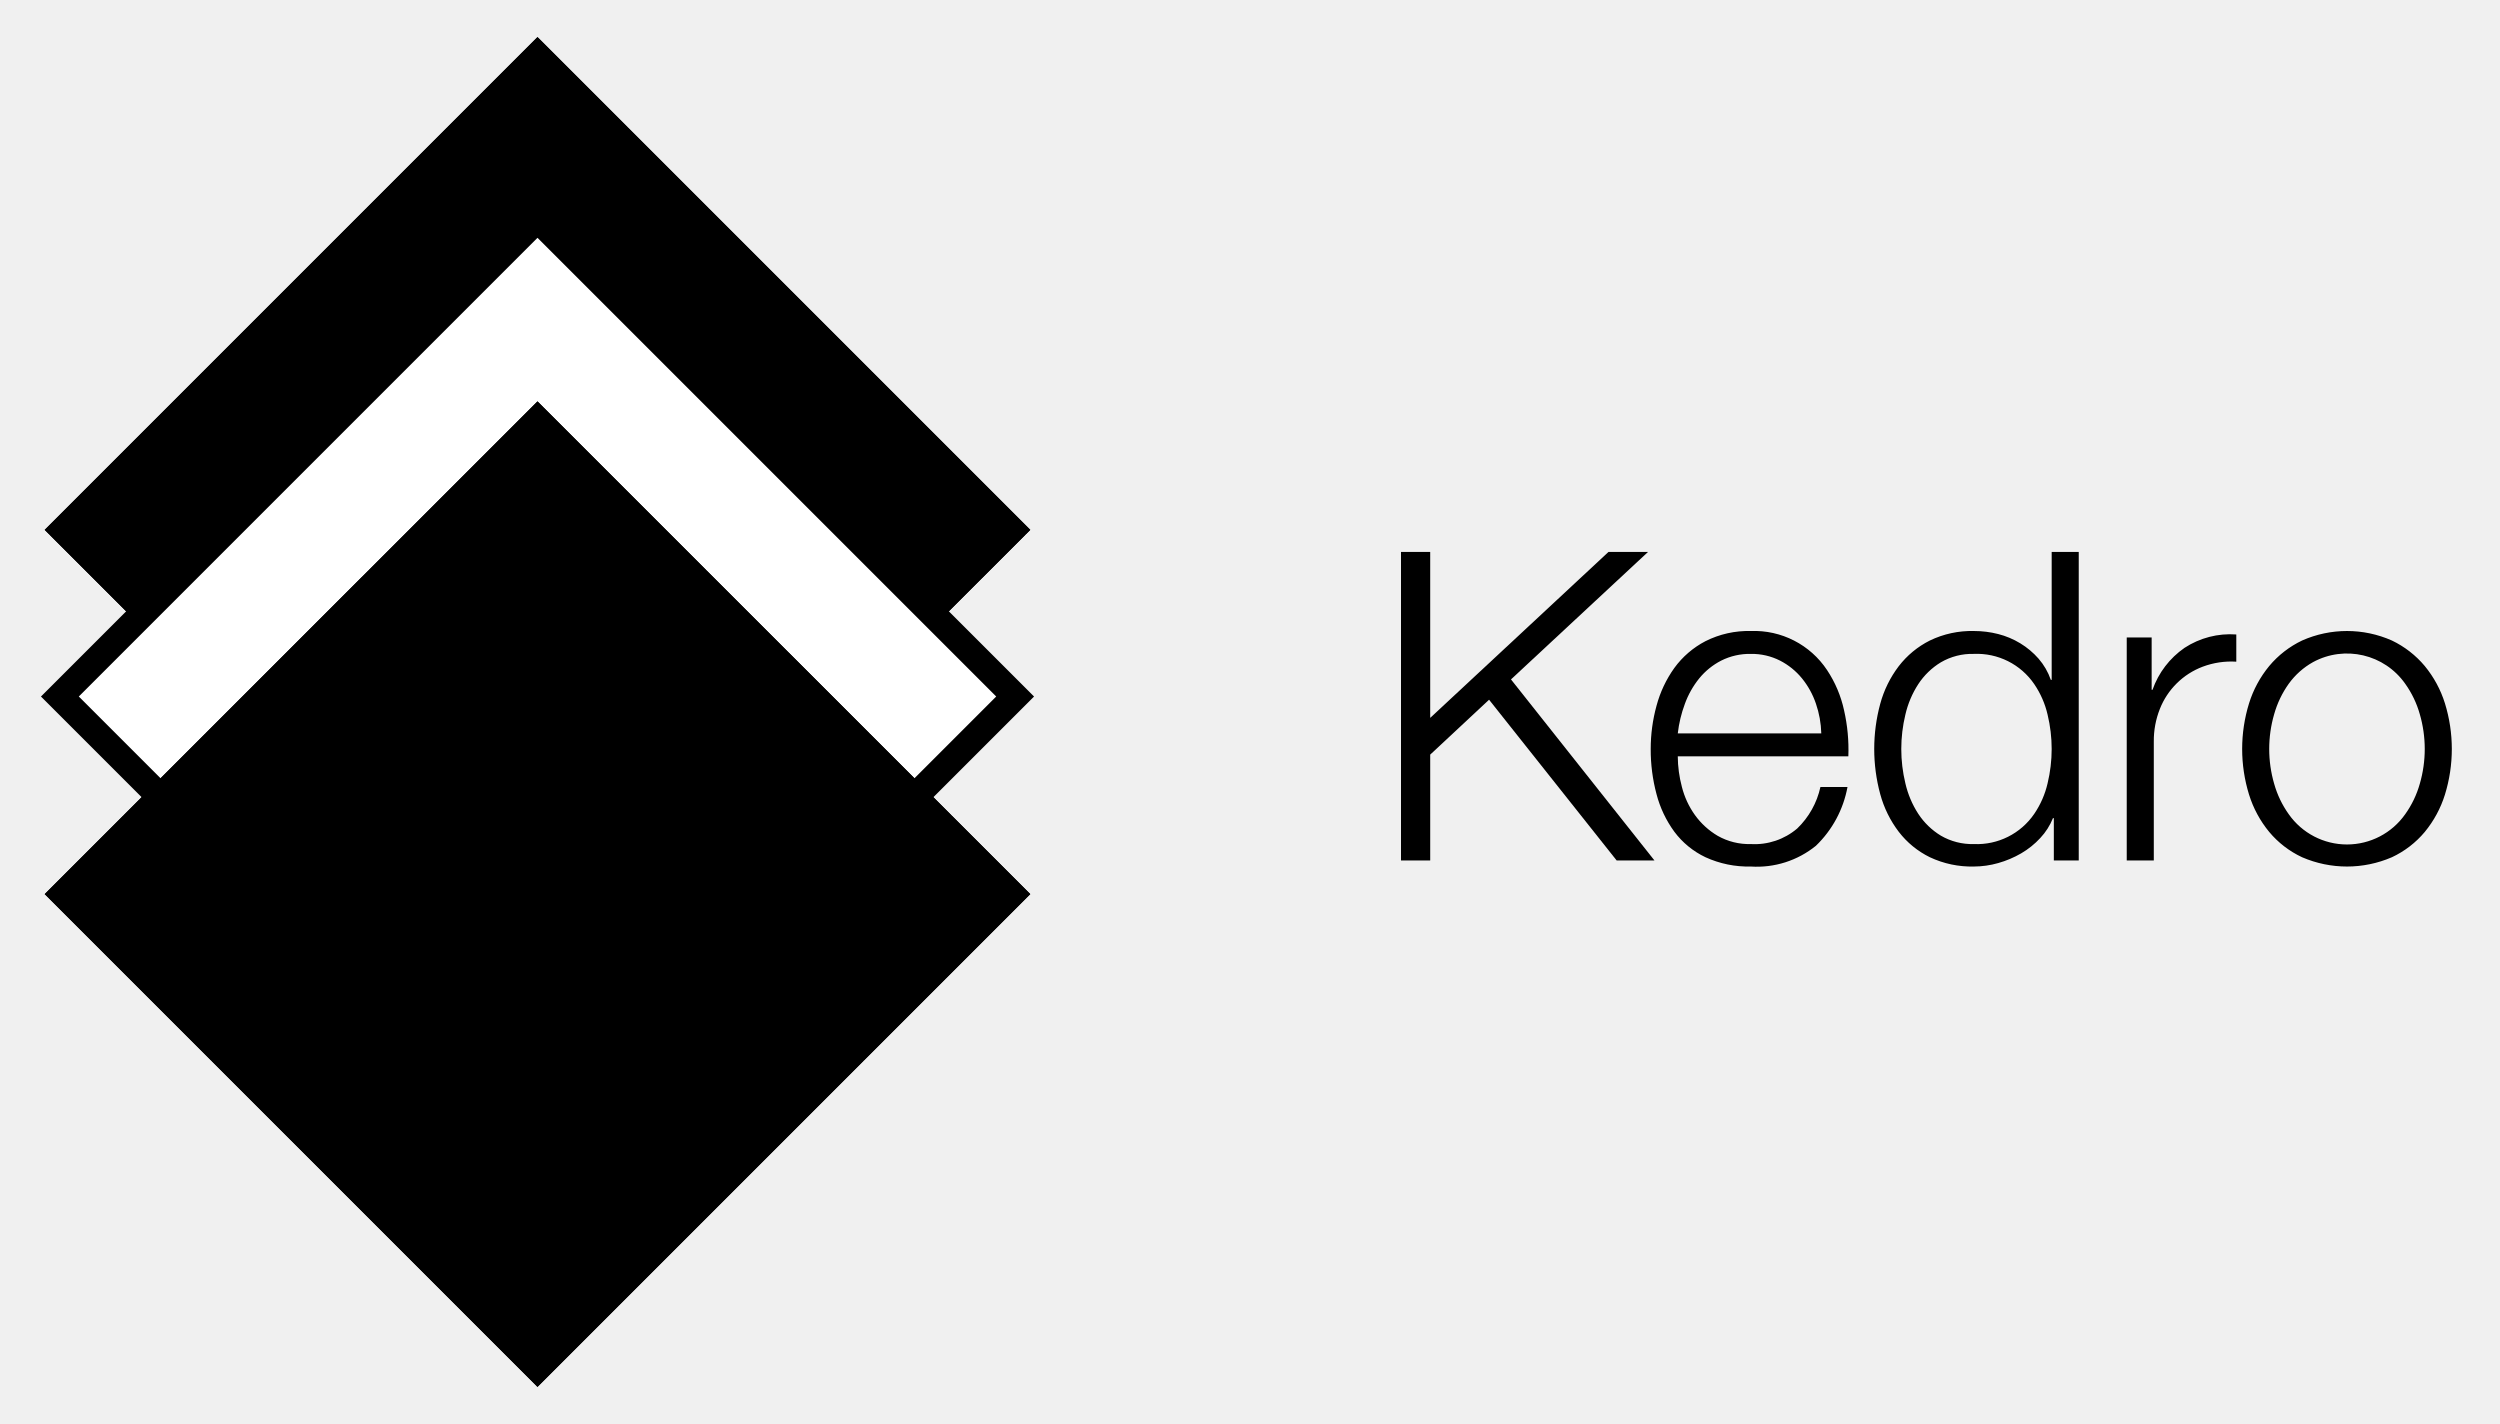
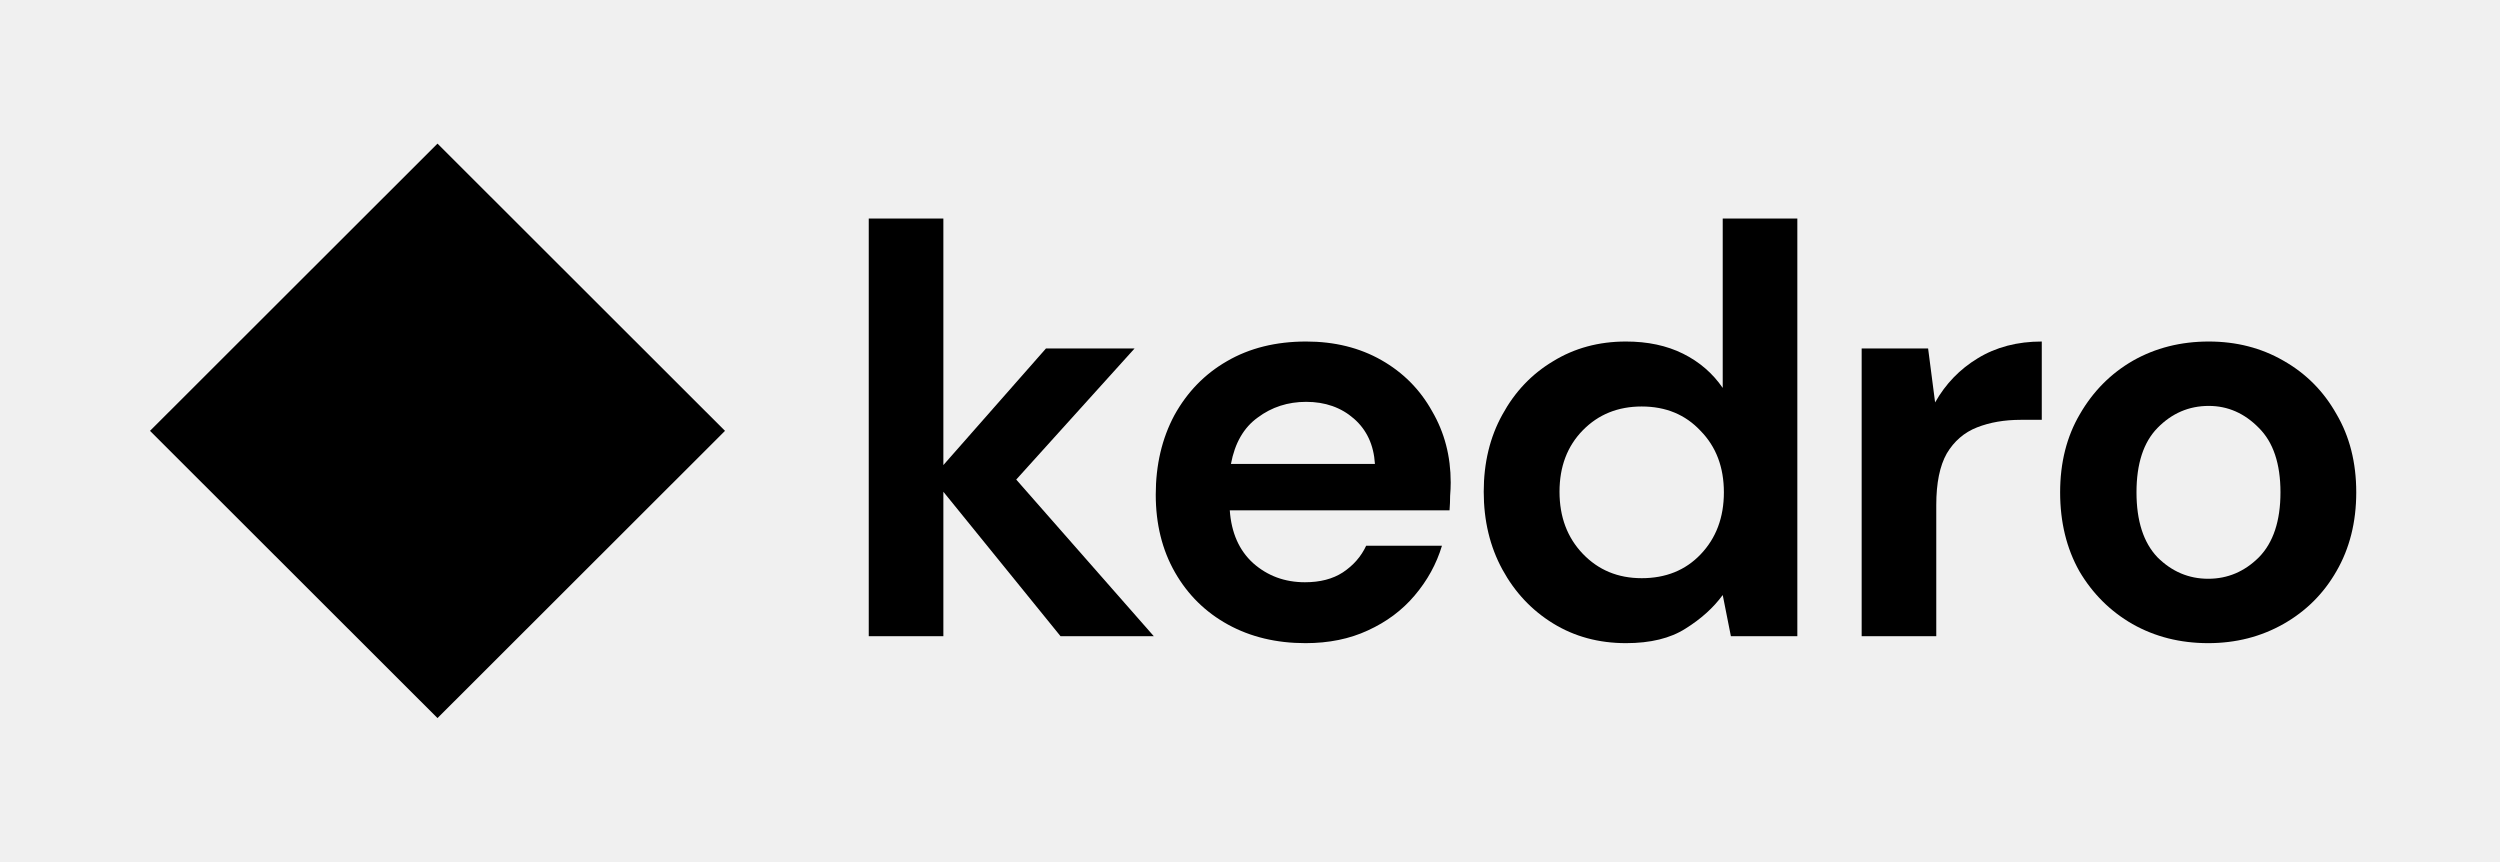
- <svg xmlns="http://www.w3.org/2000/svg" id="Layer_1" data-name="Layer 1" viewBox="0 0 467 266">
-   <defs>
-     <style>.cls-1,.cls-3{fill:#fff;}.cls-1,.cls-5{stroke:#fff;stroke-miterlimit:10;}.cls-2{clip-path:url(#clip-path);}.cls-4{clip-path:url(#clip-path-2);}.cls-5{fill:none;}.cls-6{clip-path:url(#clip-path-3);}</style>
-     <clipPath id="clip-path">
-       <path d="M100.404,191.02l-92.05-92.04,92.05-92.05,92.05,92.05-92.05,92.04Z" />
-     </clipPath>
-     <clipPath id="clip-path-2">
-       <path class="cls-1" d="M11.184,130.11l89.22-89.22,89.22,89.22-89.22,89.22Z" />
-     </clipPath>
-     <clipPath id="clip-path-3">
-       <path d="M100.404,259.07l-92.05-92.05,92.05-92.04,92.05,92.04-92.05,92.05Z" />
-     </clipPath>
-   </defs>
-   <path d="M267.162,103.098v31.002l33.309-31.002h7.384l-25.603,23.816,26.806,33.826h-7.063L278.159,130.706l-10.996,10.254V160.739h-5.457V103.097Z" />
-   <path d="M314.172,146.974a15.586,15.586,0,0,0,2.448,5.286,14.016,14.016,0,0,0,4.253,3.877,11.852,11.852,0,0,0,6.18,1.533,12.254,12.254,0,0,0,8.668-2.907,15.306,15.306,0,0,0,4.334-7.75h5.056a20.338,20.338,0,0,1-5.899,10.98,17.517,17.517,0,0,1-12.158,3.875,19.21,19.21,0,0,1-8.467-1.736,15.598,15.598,0,0,1-5.819-4.763,20.738,20.738,0,0,1-3.331-7.024,32.04,32.04,0,0,1-1.084-8.435,30.358,30.358,0,0,1,1.084-8.073,21.737,21.737,0,0,1,3.331-7.063,16.71,16.71,0,0,1,5.819-5.005,17.82,17.82,0,0,1,8.467-1.897,16.351,16.351,0,0,1,14.247,7.305,22.031,22.031,0,0,1,3.17,7.506,33.244,33.244,0,0,1,.802,8.599H313.409a22.641,22.641,0,0,0,.763,5.692Zm25.04-15.54a15.264,15.264,0,0,0-2.607-4.721,12.901,12.901,0,0,0-4.094-3.31,11.651,11.651,0,0,0-5.457-1.254,11.831,11.831,0,0,0-5.537,1.254,12.901,12.901,0,0,0-4.094,3.31,16.491,16.491,0,0,0-2.688,4.763,23.369,23.369,0,0,0-1.326,5.528h26.808A18.519,18.519,0,0,0,339.212,131.434Zm44.443,29.305v-7.912h-.161a11.93,11.93,0,0,1-2.368,3.712,15.294,15.294,0,0,1-3.571,2.868A18.559,18.559,0,0,1,373.26,161.223a16.691,16.691,0,0,1-4.535.645,18.298,18.298,0,0,1-8.225-1.736,16.471,16.471,0,0,1-5.82-4.763,20.443,20.443,0,0,1-3.453-7.024,32.249,32.249,0,0,1,0-16.87,20.443,20.443,0,0,1,3.453-7.024,16.885,16.885,0,0,1,5.82-4.804,17.938,17.938,0,0,1,8.225-1.775,18.251,18.251,0,0,1,4.535.565,15.133,15.133,0,0,1,4.133,1.736,14.635,14.635,0,0,1,3.412,2.865,12.056,12.056,0,0,1,2.287,3.956h.161V103.098h5.056v57.642ZM355.923,146.326a17.769,17.769,0,0,0,2.409,5.694,13.274,13.274,0,0,0,4.213,4.076,11.612,11.612,0,0,0,6.18,1.575,12.957,12.957,0,0,0,11.277-5.65,16.833,16.833,0,0,0,2.487-5.694,27.362,27.362,0,0,0,0-12.834,16.84,16.84,0,0,0-2.487-5.692,12.966,12.966,0,0,0-11.277-5.653,11.593,11.593,0,0,0-6.18,1.577,13.25,13.25,0,0,0-4.213,4.076,17.776,17.776,0,0,0-2.409,5.692,27.362,27.362,0,0,0,0,12.834Zm46.006-27.244v9.77h.161a15.963,15.963,0,0,1,5.98-7.833,15.588,15.588,0,0,1,9.671-2.501v5.085a15.148,15.148,0,0,0-6.261.929,13.874,13.874,0,0,0-8.025,7.912,16.086,16.086,0,0,0-1.125,6.095v22.2h-5.056V119.082Zm44.875.565a18.313,18.313,0,0,1,6.141,4.765,20.657,20.657,0,0,1,3.771,6.98,28.888,28.888,0,0,1,0,17.034,20.669,20.669,0,0,1-3.771,6.983,17.86,17.86,0,0,1-6.141,4.724,21.127,21.127,0,0,1-16.773,0,17.816,17.816,0,0,1-6.141-4.724,20.59,20.59,0,0,1-3.771-6.983,28.888,28.888,0,0,1,0-17.034,20.579,20.579,0,0,1,3.771-6.98,18.268,18.268,0,0,1,6.141-4.765,20.7,20.7,0,0,1,16.773,0Zm-14.729,4.037a13.999,13.999,0,0,0-4.535,4.037,18.334,18.334,0,0,0-2.727,5.692,23.304,23.304,0,0,0,0,12.997,18.295,18.295,0,0,0,2.727,5.689,13.293,13.293,0,0,0,21.75,0,18.3,18.3,0,0,0,2.729-5.689,23.304,23.304,0,0,0,0-12.997,18.337,18.337,0,0,0-2.729-5.692,13.297,13.297,0,0,0-17.216-4.037Z" />
-   <path d="M100.404,191.02l-92.05-92.04,92.05-92.05,92.05,92.05-92.05,92.04Z" />
-   <g class="cls-2">
-     <rect x="8.354" y="6.93" width="184.1" height="1.657" />
-     <rect x="8.354" y="8.587" width="184.1" height="15.203" />
-     <rect x="8.354" y="23.79" width="184.1" height="15.203" />
-     <rect x="8.354" y="38.992" width="184.1" height="15.203" />
-     <rect x="8.354" y="54.195" width="184.1" height="15.203" />
-     <rect x="8.354" y="69.398" width="184.1" height="15.203" />
-     <rect x="8.354" y="84.601" width="184.1" height="15.203" />
-     <rect x="8.354" y="99.803" width="184.1" height="15.203" />
-     <rect x="8.354" y="115.006" width="184.1" height="15.203" />
-     <rect x="8.354" y="130.209" width="184.1" height="15.203" />
-     <rect x="8.354" y="145.412" width="184.1" height="15.203" />
-     <rect x="8.354" y="160.614" width="184.1" height="15.203" />
-     <rect x="8.354" y="175.817" width="184.1" height="15.203" />
-   </g>
-   <path class="cls-3" d="M11.184,130.11l89.22-89.22,89.22,89.22-89.22,89.22Z" />
-   <g class="cls-4">
-     <rect class="cls-1" x="11.184" y="40.89" width="178.44" height="0.714" />
-     <rect class="cls-1" x="11.184" y="41.604" width="178.44" height="7.073" />
-     <rect class="cls-1" x="11.184" y="48.677" width="178.44" height="7.073" />
-     <rect class="cls-1" x="11.184" y="55.75" width="178.44" height="7.073" />
-     <rect class="cls-1" x="11.184" y="62.824" width="178.44" height="7.073" />
-     <rect class="cls-1" x="11.184" y="69.897" width="178.44" height="7.073" />
-     <rect class="cls-1" x="11.184" y="76.971" width="178.44" height="7.073" />
-     <rect class="cls-1" x="11.184" y="84.044" width="178.44" height="7.073" />
-     <rect class="cls-1" x="11.184" y="91.117" width="178.44" height="7.073" />
-     <rect class="cls-1" x="11.184" y="98.191" width="178.44" height="7.073" />
-     <rect class="cls-1" x="11.184" y="105.264" width="178.44" height="7.073" />
-     <rect class="cls-1" x="11.184" y="112.337" width="178.44" height="7.073" />
-     <rect class="cls-1" x="11.184" y="119.411" width="178.44" height="7.073" />
-     <rect class="cls-1" x="11.184" y="126.484" width="178.44" height="7.073" />
-     <rect class="cls-1" x="11.184" y="133.557" width="178.44" height="7.073" />
-     <rect class="cls-1" x="11.184" y="140.631" width="178.44" height="7.073" />
-     <rect class="cls-1" x="11.184" y="147.704" width="178.44" height="7.073" />
-     <rect class="cls-1" x="11.184" y="154.778" width="178.44" height="7.073" />
-     <rect class="cls-1" x="11.184" y="161.851" width="178.44" height="7.073" />
-     <rect class="cls-1" x="11.184" y="168.924" width="178.44" height="7.073" />
-     <rect class="cls-1" x="11.184" y="175.998" width="178.44" height="7.073" />
-     <rect class="cls-1" x="11.184" y="183.071" width="178.44" height="7.073" />
-     <rect class="cls-1" x="11.184" y="190.144" width="178.44" height="7.073" />
-     <rect class="cls-1" x="11.184" y="197.218" width="178.44" height="7.073" />
-     <rect class="cls-1" x="11.184" y="204.291" width="178.44" height="7.073" />
-     <rect class="cls-1" x="11.184" y="211.364" width="178.44" height="7.073" />
-     <rect class="cls-1" x="11.184" y="218.438" width="178.44" height="0.892" />
-   </g>
-   <path class="cls-5" d="M11.184,130.11l89.22-89.22,89.22,89.22-89.22,89.22Z" />
-   <path d="M100.404,259.07l-92.05-92.05,92.05-92.04,92.05,92.04-92.05,92.05Z" />
-   <g class="cls-6">
-     <rect x="8.354" y="74.98" width="184.1" height="1.105" />
-     <rect x="8.354" y="76.085" width="184.1" height="15.249" />
-     <rect x="8.354" y="91.333" width="184.1" height="15.249" />
-     <rect x="8.354" y="106.582" width="184.1" height="15.249" />
-     <rect x="8.354" y="121.831" width="184.1" height="15.249" />
-     <rect x="8.354" y="137.08" width="184.1" height="15.249" />
-     <rect x="8.354" y="152.328" width="184.1" height="15.249" />
-     <rect x="8.354" y="167.577" width="184.1" height="15.249" />
-     <rect x="8.354" y="182.826" width="184.1" height="15.249" />
-     <rect x="8.354" y="198.075" width="184.1" height="15.249" />
-     <rect x="8.354" y="213.324" width="184.1" height="15.249" />
-     <rect x="8.354" y="228.572" width="184.1" height="15.249" />
-     <rect x="8.354" y="243.821" width="184.1" height="15.249" />
-   </g>
-   <path d="M100.404,222.866,7.649,130.11l92.755-92.755L193.16,130.11ZM14.72,130.11l85.685,85.686,85.686-85.686L100.404,44.426Z" />
+ <svg xmlns="http://www.w3.org/2000/svg" width="470" height="162" viewBox="0 0 470 162" fill="none">
+   <path d="M163.325 119.604V41.087H177.352V87.434L196.64 65.515H213.297L191.051 90.16L216.913 119.604H199.379L177.352 92.45V119.604H163.325Z" fill="black" />
+   <path d="M245.445 120.913C239.966 120.913 235.108 119.75 230.87 117.423C226.633 115.097 223.309 111.825 220.898 107.609C218.487 103.392 217.281 98.521 217.281 92.996C217.281 87.398 218.45 82.418 220.788 78.056C223.199 73.694 226.487 70.313 230.651 67.914C234.888 65.442 239.856 64.206 245.555 64.206C250.888 64.206 255.6 65.369 259.692 67.696C263.783 70.022 266.961 73.221 269.226 77.292C271.564 81.291 272.733 85.762 272.733 90.706C272.733 91.505 272.696 92.341 272.623 93.214C272.623 94.086 272.586 94.995 272.513 95.94H231.199C231.491 100.157 232.952 103.465 235.582 105.864C238.286 108.263 241.537 109.463 245.336 109.463C248.185 109.463 250.559 108.845 252.459 107.609C254.431 106.3 255.893 104.628 256.842 102.592H271.089C270.066 106.009 268.349 109.135 265.938 111.971C263.6 114.733 260.678 116.914 257.171 118.514C253.737 120.113 249.829 120.913 245.445 120.913ZM245.555 75.547C242.121 75.547 239.089 76.529 236.459 78.492C233.829 80.382 232.149 83.29 231.418 87.216H258.486C258.267 83.654 256.952 80.818 254.541 78.71C252.13 76.602 249.135 75.547 245.555 75.547Z" fill="black" />
+   <path d="M305.681 120.913C300.567 120.913 296.001 119.677 291.982 117.205C287.964 114.733 284.786 111.353 282.448 107.063C280.11 102.774 278.941 97.903 278.941 92.45C278.941 86.998 280.11 82.163 282.448 77.947C284.786 73.657 287.964 70.313 291.982 67.914C296.001 65.442 300.567 64.206 305.681 64.206C309.772 64.206 313.352 64.969 316.42 66.496C319.489 68.023 321.973 70.168 323.872 72.93V41.087H337.899V119.604H325.406L323.872 111.862C322.119 114.261 319.781 116.369 316.859 118.187C314.009 120.004 310.283 120.913 305.681 120.913ZM308.64 108.699C313.169 108.699 316.859 107.209 319.708 104.228C322.63 101.175 324.091 97.285 324.091 92.559C324.091 87.834 322.63 83.981 319.708 81C316.859 77.947 313.169 76.42 308.64 76.42C304.183 76.42 300.494 77.91 297.571 80.891C294.649 83.872 293.188 87.725 293.188 92.45C293.188 97.176 294.649 101.066 297.571 104.119C300.494 107.172 304.183 108.699 308.64 108.699Z" fill="black" />
+   <path d="M349.992 119.604V65.515H362.485L363.8 75.656C365.772 72.167 368.439 69.404 371.8 67.368C375.233 65.26 379.252 64.206 383.854 64.206V78.928H379.909C376.841 78.928 374.101 79.4 371.69 80.346C369.279 81.291 367.38 82.927 365.992 85.253C364.676 87.579 364.019 90.815 364.019 94.959V119.604H349.992Z" fill="black" />
+   <path d="M415.14 120.913C409.88 120.913 405.131 119.713 400.893 117.314C396.729 114.915 393.405 111.607 390.921 107.391C388.51 103.101 387.305 98.157 387.305 92.559C387.305 86.962 388.547 82.054 391.031 77.837C393.515 73.548 396.839 70.204 401.003 67.805C405.24 65.406 409.989 64.206 415.249 64.206C420.436 64.206 425.112 65.406 429.277 67.805C433.514 70.204 436.838 73.548 439.249 77.837C441.733 82.054 442.975 86.962 442.975 92.559C442.975 98.157 441.733 103.101 439.249 107.391C436.838 111.607 433.514 114.915 429.277 117.314C425.039 119.713 420.327 120.913 415.14 120.913ZM415.14 108.808C418.793 108.808 421.971 107.463 424.674 104.773C427.377 102.011 428.729 97.939 428.729 92.559C428.729 87.18 427.377 83.145 424.674 80.455C421.971 77.692 418.829 76.311 415.249 76.311C411.523 76.311 408.309 77.692 405.606 80.455C402.976 83.145 401.661 87.18 401.661 92.559C401.661 97.939 402.976 102.011 405.606 104.773C408.309 107.463 411.487 108.808 415.14 108.808Z" fill="black" />
+   <path d="M82.25 27L136.3 81L82.25 135L28.2 81L82.25 27Z" fill="black" />
</svg>
